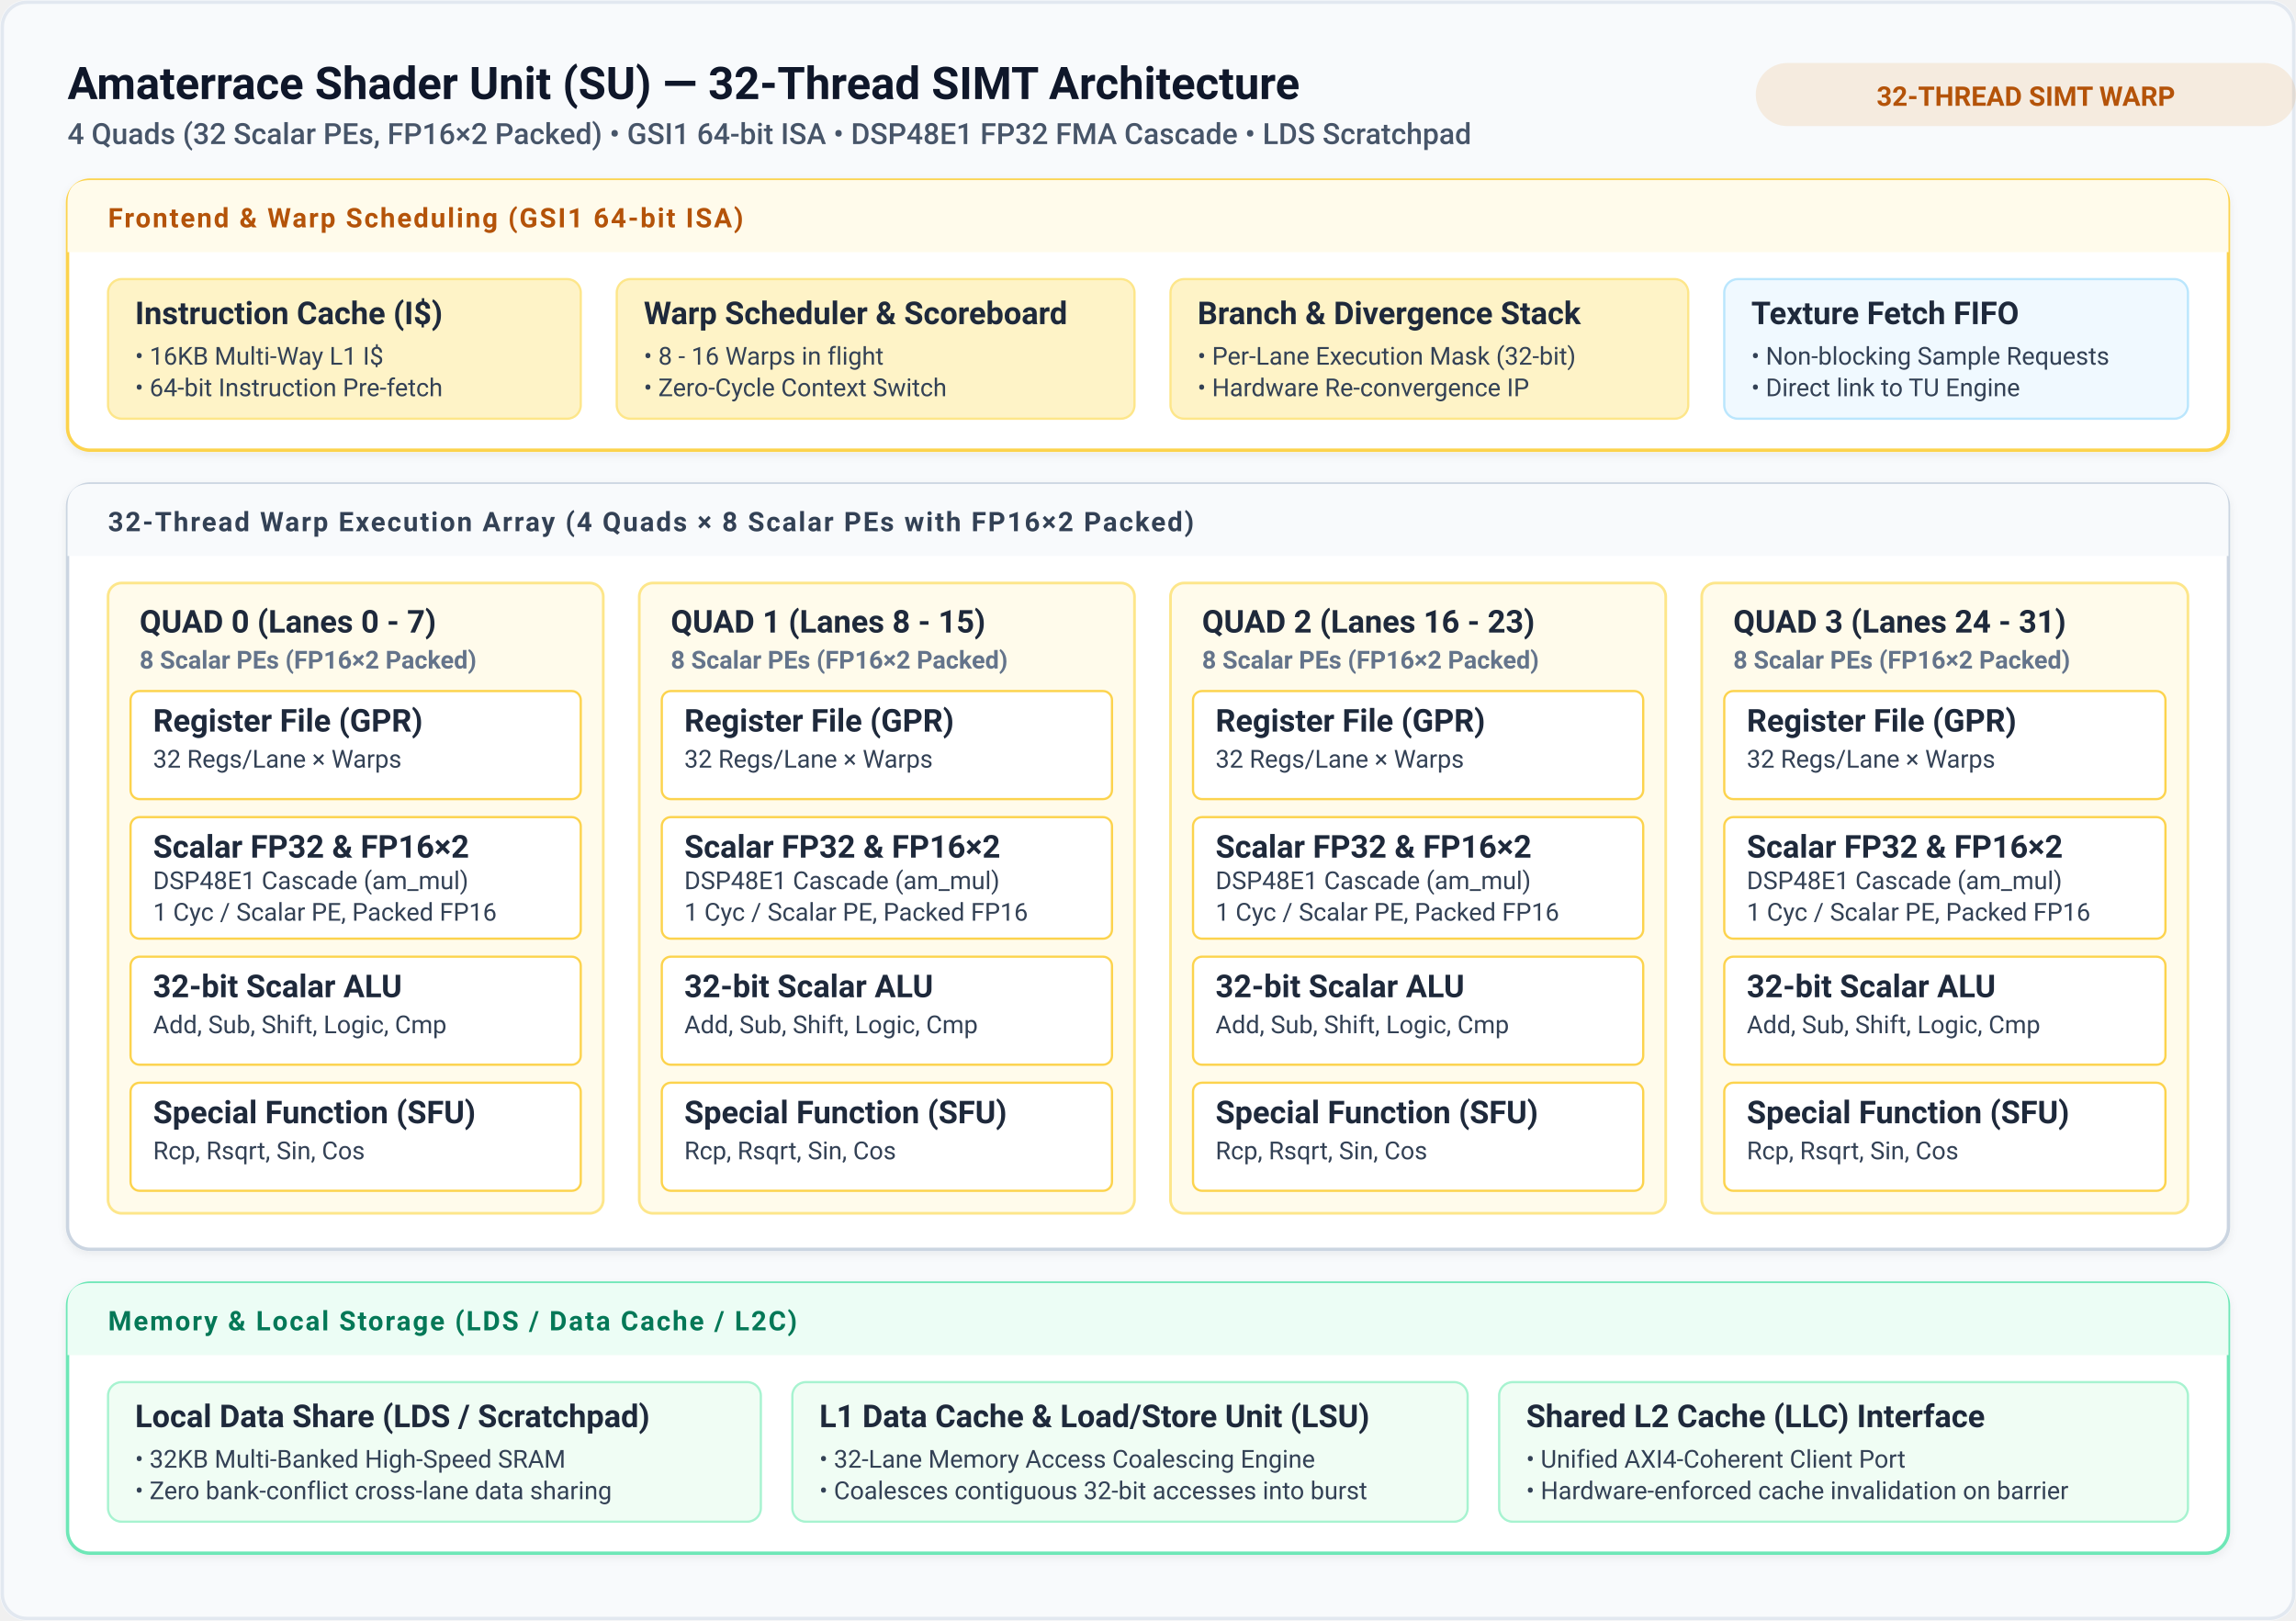
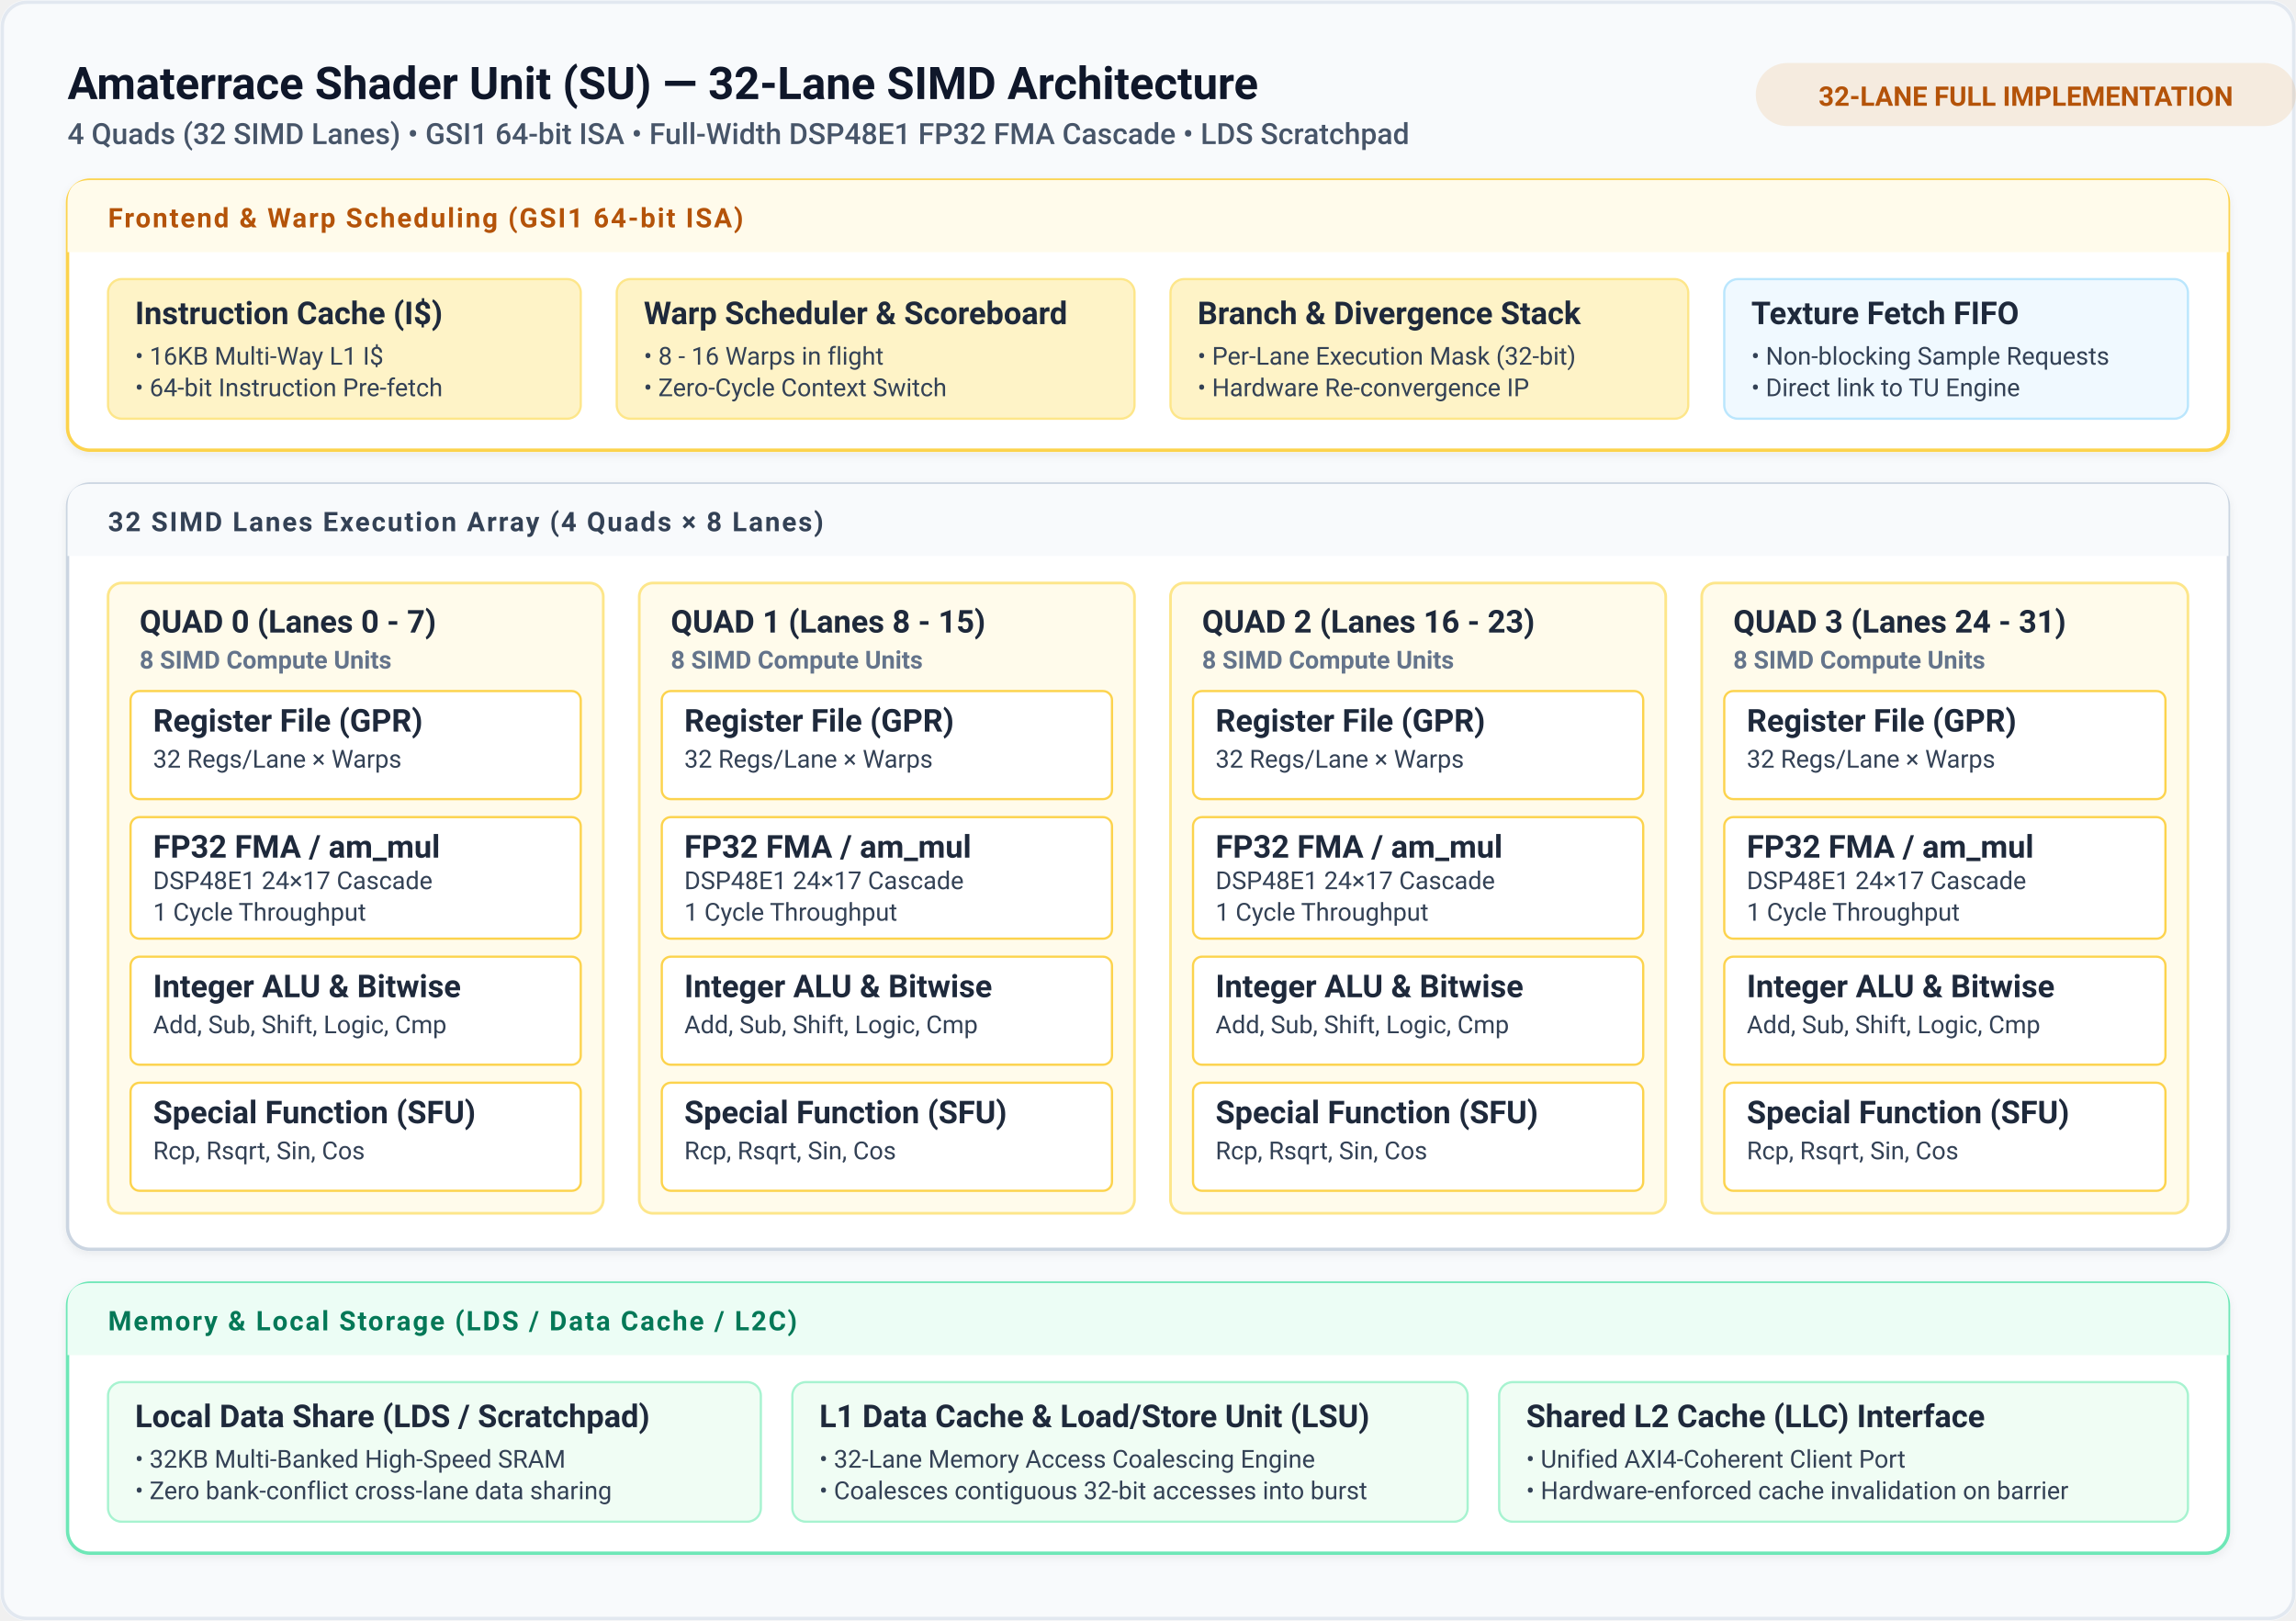
<svg xmlns="http://www.w3.org/2000/svg" viewBox="0 0 1020 720" width="1020" height="720">
  <style>
    /* Fonts &amp; Resets */
    text {
        font-family: -apple-system, BlinkMacSystemFont, "Segoe UI", Roboto, "Helvetica Neue", Arial, sans-serif;
    }
    .title {
        font-size: 20px;
        font-weight: 700;
        fill: #0f172a;
    }
    .subtitle {
        font-size: 13px;
        font-weight: 500;
        fill: #475569;
    }
    .badge-text {
        font-size: 11px;
        font-weight: 600;
        fill: #ffffff;
    }
    .card-title {
        font-size: 14px;
        font-weight: 700;
        fill: #1e293b;
    }
    .card-subtitle {
        font-size: 11px;
        font-weight: 600;
        fill: #64748b;
    }
    .card-body {
        font-size: 11px;
        font-weight: 400;
        fill: #334155;
    }
    .card-bullet {
        font-size: 11px;
        font-weight: 400;
        fill: #475569;
    }
    .conn-label {
        font-size: 11px;
        font-weight: 600;
        fill: #334155;
    }
    .conn-sub {
        font-size: 9.5px;
        font-weight: 400;
        fill: #64748b;
    }
    .group-label {
        font-size: 12px;
        font-weight: 700;
        text-transform: uppercase;
        letter-spacing: 0.8px;
    }
    .seq-actor {
        font-size: 13px;
        font-weight: 700;
        fill: #1e293b;
    }
    .seq-step {
        font-size: 11px;
        font-weight: 600;
        fill: #1e293b;
    }
    .seq-desc {
        font-size: 10px;
        font-weight: 400;
        fill: #475569;
    }
    .seq-num {
        font-size: 10.5px;
        font-weight: 700;
        fill: #ffffff;
    }
</style>
  <defs>
    <filter id="shadow-sm" x="-4%" y="-4%" width="108%" height="108%" filterUnits="userSpaceOnUse">
      <feDropShadow dx="0" dy="1.5" stdDeviation="2" flood-color="#0f172a" flood-opacity="0.06" />
    </filter>
    <filter id="shadow-md" x="-6%" y="-6%" width="112%" height="112%" filterUnits="userSpaceOnUse">
      <feDropShadow dx="0" dy="3" stdDeviation="4" flood-color="#0f172a" flood-opacity="0.08" />
    </filter>
    <marker id="arrow" viewBox="0 0 10 10" refX="7" refY="5" markerWidth="6" markerHeight="6" orient="auto-start-reverse">
      <path d="M 0 1.5 L 8 5 L 0 8.5 z" fill="#475569" />
    </marker>
    <marker id="arrow-blue" viewBox="0 0 10 10" refX="7" refY="5" markerWidth="6" markerHeight="6" orient="auto-start-reverse">
      <path d="M 0 1.5 L 8 5 L 0 8.5 z" fill="#2563eb" />
    </marker>
    <marker id="arrow-purple" viewBox="0 0 10 10" refX="7" refY="5" markerWidth="6" markerHeight="6" orient="auto-start-reverse">
      <path d="M 0 1.5 L 8 5 L 0 8.5 z" fill="#7c3aed" />
    </marker>
    <marker id="arrow-emerald" viewBox="0 0 10 10" refX="7" refY="5" markerWidth="6" markerHeight="6" orient="auto-start-reverse">
      <path d="M 0 1.5 L 8 5 L 0 8.5 z" fill="#059669" />
    </marker>
    <marker id="arrow-amber" viewBox="0 0 10 10" refX="7" refY="5" markerWidth="6" markerHeight="6" orient="auto-start-reverse">
      <path d="M 0 1.5 L 8 5 L 0 8.5 z" fill="#d97706" />
    </marker>
    <marker id="arrow-rose" viewBox="0 0 10 10" refX="7" refY="5" markerWidth="6" markerHeight="6" orient="auto-start-reverse">
      <path d="M 0 1.5 L 8 5 L 0 8.5 z" fill="#e11d48" />
    </marker>
    <linearGradient id="header-grad" x1="0%" y1="0%" x2="100%" y2="0%">
      <stop offset="0%" stop-color="#3b82f6" />
      <stop offset="100%" stop-color="#8b5cf6" />
    </linearGradient>
  </defs>
  <rect width="1020" height="720" fill="#f8fafc" rx="12" />
  <rect x="1" y="1" width="1018" height="718" fill="none" stroke="#e2e8f0" stroke-width="1.5" rx="11" />
  <g transform="translate(30, 24)">
-     <text class="title" x="0" y="20">Amaterrace Shader Unit (SU) — 32-Thread SIMT Architecture</text>
-     <text class="subtitle" x="0" y="40">4 Quads (32 Scalar PEs, FP16×2 Packed) • GSI1 64-bit ISA • DSP48E1 FP32 FMA Cascade • LDS Scratchpad</text>
+     <text class="title" x="0" y="20">Amaterrace Shader Unit (SU) — 32-Lane SIMD Architecture</text>
+     <text class="subtitle" x="0" y="40">4 Quads (32 SIMD Lanes) • GSI1 64-bit ISA • Full-Width DSP48E1 FP32 FMA Cascade • LDS Scratchpad</text>
    <rect x="750" y="4" width="240" height="28" rx="14" fill="#d97706" opacity="0.12" />
-     <text x="870" y="23" text-anchor="middle" font-size="12" font-weight="700" fill="#b45309">32-THREAD SIMT WARP</text>
+     <text x="870" y="23" text-anchor="middle" font-size="12" font-weight="700" fill="#b45309">32-LANE FULL IMPLEMENTATION</text>
  </g>
  <g transform="translate(30, 80)">
    <rect width="960" height="120" rx="10" fill="#ffffff" stroke="#fcd34d" stroke-width="1.5" filter="url(#shadow-sm)" />
    <path d="M 0 10 Q 0 0 10 0 L 950 0 Q 960 0 960 10 L 960 32 L 0 32 Z" fill="#fffbeb" />
    <text class="group-label" x="18" y="21" fill="#b45309">Frontend &amp; Warp Scheduling (GSI1 64-bit ISA)</text>
    <g transform="translate(18, 44)">
      <rect width="210" height="62" rx="6" fill="#fef3c7" stroke="#fde68a" stroke-width="1" />
      <text class="card-title" x="12" y="20" fill="#92400e">Instruction Cache (I$)</text>
      <text class="card-body" x="12" y="38">• 16KB Multi-Way L1 I$</text>
      <text class="card-body" x="12" y="52">• 64-bit Instruction Pre-fetch</text>
    </g>
    <g transform="translate(244, 44)">
      <rect width="230" height="62" rx="6" fill="#fef3c7" stroke="#fde68a" stroke-width="1" />
      <text class="card-title" x="12" y="20" fill="#92400e">Warp Scheduler &amp; Scoreboard</text>
      <text class="card-body" x="12" y="38">• 8 - 16 Warps in flight</text>
      <text class="card-body" x="12" y="52">• Zero-Cycle Context Switch</text>
    </g>
    <g transform="translate(490, 44)">
      <rect width="230" height="62" rx="6" fill="#fef3c7" stroke="#fde68a" stroke-width="1" />
      <text class="card-title" x="12" y="20" fill="#92400e">Branch &amp; Divergence Stack</text>
      <text class="card-body" x="12" y="38">• Per-Lane Execution Mask (32-bit)</text>
      <text class="card-body" x="12" y="52">• Hardware Re-convergence IP</text>
    </g>
    <g transform="translate(736, 44)">
      <rect width="206" height="62" rx="6" fill="#f0f9ff" stroke="#bae6fd" stroke-width="1" />
      <text class="card-title" x="12" y="20" fill="#0369a1">Texture Fetch FIFO</text>
      <text class="card-body" x="12" y="38">• Non-blocking Sample Requests</text>
      <text class="card-body" x="12" y="52">• Direct link to TU Engine</text>
    </g>
  </g>
  <g transform="translate(30, 215)">
    <rect width="960" height="340" rx="10" fill="#ffffff" stroke="#cbd5e1" stroke-width="1.5" filter="url(#shadow-sm)" />
    <path d="M 0 10 Q 0 0 10 0 L 950 0 Q 960 0 960 10 L 960 32 L 0 32 Z" fill="#f8fafc" />
-     <text class="group-label" x="18" y="21" fill="#334155">32-Thread Warp Execution Array (4 Quads × 8 Scalar PEs with FP16×2 Packed)</text>
+     <text class="group-label" x="18" y="21" fill="#334155">32 SIMD Lanes Execution Array (4 Quads × 8 Lanes)</text>
    <g transform="translate(18, 44)">
      <rect width="220" height="280" rx="6" fill="#fffbeb" stroke="#fde68a" stroke-width="1.2" />
      <text class="card-title" x="14" y="22" fill="#b45309">QUAD 0 (Lanes 0 - 7)</text>
-       <text class="card-subtitle" x="14" y="38" fill="#d97706">8 Scalar PEs (FP16×2 Packed)</text>
+       <text class="card-subtitle" x="14" y="38" fill="#d97706">8 SIMD Compute Units</text>
      <g transform="translate(10, 48)">
        <rect width="200" height="48" rx="4" fill="#ffffff" stroke="#fcd34d" stroke-width="1" />
        <text class="card-title" x="10" y="18" font-size="11.5">Register File (GPR)</text>
        <text class="card-body" x="10" y="34" font-size="10">32 Regs/Lane × Warps</text>
      </g>
      <g transform="translate(10, 104)">
        <rect width="200" height="54" rx="4" fill="#ffffff" stroke="#fcd34d" stroke-width="1" />
-         <text class="card-title" x="10" y="18" font-size="11.5">Scalar FP32 &amp; FP16×2</text>
-         <text class="card-body" x="10" y="32" font-size="10">DSP48E1 Cascade (am_mul)</text>
-         <text class="card-body" x="10" y="46" font-size="10">1 Cyc / Scalar PE, Packed FP16</text>
-       </g>
-       <g transform="translate(10, 166)">
-         <rect width="200" height="48" rx="4" fill="#ffffff" stroke="#fcd34d" stroke-width="1" />
-         <text class="card-title" x="10" y="18" font-size="11.5">32-bit Scalar ALU</text>
+         <text class="card-title" x="10" y="18" font-size="11.5">FP32 FMA / am_mul</text>
+         <text class="card-body" x="10" y="32" font-size="10">DSP48E1 24×17 Cascade</text>
+         <text class="card-body" x="10" y="46" font-size="10">1 Cycle Throughput</text>
+       </g>
+       <g transform="translate(10, 166)">
+         <rect width="200" height="48" rx="4" fill="#ffffff" stroke="#fcd34d" stroke-width="1" />
+         <text class="card-title" x="10" y="18" font-size="11.5">Integer ALU &amp; Bitwise</text>
        <text class="card-body" x="10" y="34" font-size="10">Add, Sub, Shift, Logic, Cmp</text>
      </g>
      <g transform="translate(10, 222)">
        <rect width="200" height="48" rx="4" fill="#ffffff" stroke="#fcd34d" stroke-width="1" />
        <text class="card-title" x="10" y="18" font-size="11.5">Special Function (SFU)</text>
        <text class="card-body" x="10" y="34" font-size="10">Rcp, Rsqrt, Sin, Cos</text>
      </g>
    </g>
    <g transform="translate(254, 44)">
      <rect width="220" height="280" rx="6" fill="#fffbeb" stroke="#fde68a" stroke-width="1.2" />
      <text class="card-title" x="14" y="22" fill="#b45309">QUAD 1 (Lanes 8 - 15)</text>
-       <text class="card-subtitle" x="14" y="38" fill="#d97706">8 Scalar PEs (FP16×2 Packed)</text>
+       <text class="card-subtitle" x="14" y="38" fill="#d97706">8 SIMD Compute Units</text>
      <g transform="translate(10, 48)">
        <rect width="200" height="48" rx="4" fill="#ffffff" stroke="#fcd34d" stroke-width="1" />
        <text class="card-title" x="10" y="18" font-size="11.5">Register File (GPR)</text>
        <text class="card-body" x="10" y="34" font-size="10">32 Regs/Lane × Warps</text>
      </g>
      <g transform="translate(10, 104)">
        <rect width="200" height="54" rx="4" fill="#ffffff" stroke="#fcd34d" stroke-width="1" />
-         <text class="card-title" x="10" y="18" font-size="11.5">Scalar FP32 &amp; FP16×2</text>
-         <text class="card-body" x="10" y="32" font-size="10">DSP48E1 Cascade (am_mul)</text>
-         <text class="card-body" x="10" y="46" font-size="10">1 Cyc / Scalar PE, Packed FP16</text>
-       </g>
-       <g transform="translate(10, 166)">
-         <rect width="200" height="48" rx="4" fill="#ffffff" stroke="#fcd34d" stroke-width="1" />
-         <text class="card-title" x="10" y="18" font-size="11.5">32-bit Scalar ALU</text>
+         <text class="card-title" x="10" y="18" font-size="11.5">FP32 FMA / am_mul</text>
+         <text class="card-body" x="10" y="32" font-size="10">DSP48E1 24×17 Cascade</text>
+         <text class="card-body" x="10" y="46" font-size="10">1 Cycle Throughput</text>
+       </g>
+       <g transform="translate(10, 166)">
+         <rect width="200" height="48" rx="4" fill="#ffffff" stroke="#fcd34d" stroke-width="1" />
+         <text class="card-title" x="10" y="18" font-size="11.5">Integer ALU &amp; Bitwise</text>
        <text class="card-body" x="10" y="34" font-size="10">Add, Sub, Shift, Logic, Cmp</text>
      </g>
      <g transform="translate(10, 222)">
        <rect width="200" height="48" rx="4" fill="#ffffff" stroke="#fcd34d" stroke-width="1" />
        <text class="card-title" x="10" y="18" font-size="11.5">Special Function (SFU)</text>
        <text class="card-body" x="10" y="34" font-size="10">Rcp, Rsqrt, Sin, Cos</text>
      </g>
    </g>
    <g transform="translate(490, 44)">
      <rect width="220" height="280" rx="6" fill="#fffbeb" stroke="#fde68a" stroke-width="1.2" />
      <text class="card-title" x="14" y="22" fill="#b45309">QUAD 2 (Lanes 16 - 23)</text>
-       <text class="card-subtitle" x="14" y="38" fill="#d97706">8 Scalar PEs (FP16×2 Packed)</text>
+       <text class="card-subtitle" x="14" y="38" fill="#d97706">8 SIMD Compute Units</text>
      <g transform="translate(10, 48)">
        <rect width="200" height="48" rx="4" fill="#ffffff" stroke="#fcd34d" stroke-width="1" />
        <text class="card-title" x="10" y="18" font-size="11.5">Register File (GPR)</text>
        <text class="card-body" x="10" y="34" font-size="10">32 Regs/Lane × Warps</text>
      </g>
      <g transform="translate(10, 104)">
        <rect width="200" height="54" rx="4" fill="#ffffff" stroke="#fcd34d" stroke-width="1" />
-         <text class="card-title" x="10" y="18" font-size="11.5">Scalar FP32 &amp; FP16×2</text>
-         <text class="card-body" x="10" y="32" font-size="10">DSP48E1 Cascade (am_mul)</text>
-         <text class="card-body" x="10" y="46" font-size="10">1 Cyc / Scalar PE, Packed FP16</text>
-       </g>
-       <g transform="translate(10, 166)">
-         <rect width="200" height="48" rx="4" fill="#ffffff" stroke="#fcd34d" stroke-width="1" />
-         <text class="card-title" x="10" y="18" font-size="11.5">32-bit Scalar ALU</text>
+         <text class="card-title" x="10" y="18" font-size="11.5">FP32 FMA / am_mul</text>
+         <text class="card-body" x="10" y="32" font-size="10">DSP48E1 24×17 Cascade</text>
+         <text class="card-body" x="10" y="46" font-size="10">1 Cycle Throughput</text>
+       </g>
+       <g transform="translate(10, 166)">
+         <rect width="200" height="48" rx="4" fill="#ffffff" stroke="#fcd34d" stroke-width="1" />
+         <text class="card-title" x="10" y="18" font-size="11.5">Integer ALU &amp; Bitwise</text>
        <text class="card-body" x="10" y="34" font-size="10">Add, Sub, Shift, Logic, Cmp</text>
      </g>
      <g transform="translate(10, 222)">
        <rect width="200" height="48" rx="4" fill="#ffffff" stroke="#fcd34d" stroke-width="1" />
        <text class="card-title" x="10" y="18" font-size="11.5">Special Function (SFU)</text>
        <text class="card-body" x="10" y="34" font-size="10">Rcp, Rsqrt, Sin, Cos</text>
      </g>
    </g>
    <g transform="translate(726, 44)">
      <rect width="216" height="280" rx="6" fill="#fffbeb" stroke="#fde68a" stroke-width="1.2" />
      <text class="card-title" x="14" y="22" fill="#b45309">QUAD 3 (Lanes 24 - 31)</text>
-       <text class="card-subtitle" x="14" y="38" fill="#d97706">8 Scalar PEs (FP16×2 Packed)</text>
+       <text class="card-subtitle" x="14" y="38" fill="#d97706">8 SIMD Compute Units</text>
      <g transform="translate(10, 48)">
        <rect width="196" height="48" rx="4" fill="#ffffff" stroke="#fcd34d" stroke-width="1" />
        <text class="card-title" x="10" y="18" font-size="11.5">Register File (GPR)</text>
        <text class="card-body" x="10" y="34" font-size="10">32 Regs/Lane × Warps</text>
      </g>
      <g transform="translate(10, 104)">
        <rect width="196" height="54" rx="4" fill="#ffffff" stroke="#fcd34d" stroke-width="1" />
-         <text class="card-title" x="10" y="18" font-size="11.5">Scalar FP32 &amp; FP16×2</text>
-         <text class="card-body" x="10" y="32" font-size="10">DSP48E1 Cascade (am_mul)</text>
-         <text class="card-body" x="10" y="46" font-size="10">1 Cyc / Scalar PE, Packed FP16</text>
+         <text class="card-title" x="10" y="18" font-size="11.5">FP32 FMA / am_mul</text>
+         <text class="card-body" x="10" y="32" font-size="10">DSP48E1 24×17 Cascade</text>
+         <text class="card-body" x="10" y="46" font-size="10">1 Cycle Throughput</text>
      </g>
      <g transform="translate(10, 166)">
        <rect width="196" height="48" rx="4" fill="#ffffff" stroke="#fcd34d" stroke-width="1" />
-         <text class="card-title" x="10" y="18" font-size="11.5">32-bit Scalar ALU</text>
+         <text class="card-title" x="10" y="18" font-size="11.5">Integer ALU &amp; Bitwise</text>
        <text class="card-body" x="10" y="34" font-size="10">Add, Sub, Shift, Logic, Cmp</text>
      </g>
      <g transform="translate(10, 222)">
        <rect width="196" height="48" rx="4" fill="#ffffff" stroke="#fcd34d" stroke-width="1" />
        <text class="card-title" x="10" y="18" font-size="11.5">Special Function (SFU)</text>
        <text class="card-body" x="10" y="34" font-size="10">Rcp, Rsqrt, Sin, Cos</text>
      </g>
    </g>
  </g>
  <g transform="translate(30, 570)">
    <rect width="960" height="120" rx="10" fill="#ffffff" stroke="#6ee7b7" stroke-width="1.5" filter="url(#shadow-sm)" />
    <path d="M 0 10 Q 0 0 10 0 L 950 0 Q 960 0 960 10 L 960 32 L 0 32 Z" fill="#ecfdf5" />
    <text class="group-label" x="18" y="21" fill="#047857">Memory &amp; Local Storage (LDS / Data Cache / L2C)</text>
    <g transform="translate(18, 44)">
      <rect width="290" height="62" rx="6" fill="#f0fdf4" stroke="#a7f3d0" stroke-width="1" />
      <text class="card-title" x="12" y="20" fill="#065f46">Local Data Share (LDS / Scratchpad)</text>
      <text class="card-body" x="12" y="38">• 32KB Multi-Banked High-Speed SRAM</text>
      <text class="card-body" x="12" y="52">• Zero bank-conflict cross-lane data sharing</text>
    </g>
    <g transform="translate(322, 44)">
      <rect width="300" height="62" rx="6" fill="#f0fdf4" stroke="#a7f3d0" stroke-width="1" />
      <text class="card-title" x="12" y="20" fill="#065f46">L1 Data Cache &amp; Load/Store Unit (LSU)</text>
      <text class="card-body" x="12" y="38">• 32-Lane Memory Access Coalescing Engine</text>
      <text class="card-body" x="12" y="52">• Coalesces contiguous 32-bit accesses into burst</text>
    </g>
    <g transform="translate(636, 44)">
      <rect width="306" height="62" rx="6" fill="#f0fdf4" stroke="#a7f3d0" stroke-width="1" />
      <text class="card-title" x="12" y="20" fill="#065f46">Shared L2 Cache (LLC) Interface</text>
      <text class="card-body" x="12" y="38">• Unified AXI4-Coherent Client Port</text>
      <text class="card-body" x="12" y="52">• Hardware-enforced cache invalidation on barrier</text>
    </g>
  </g>
</svg>
